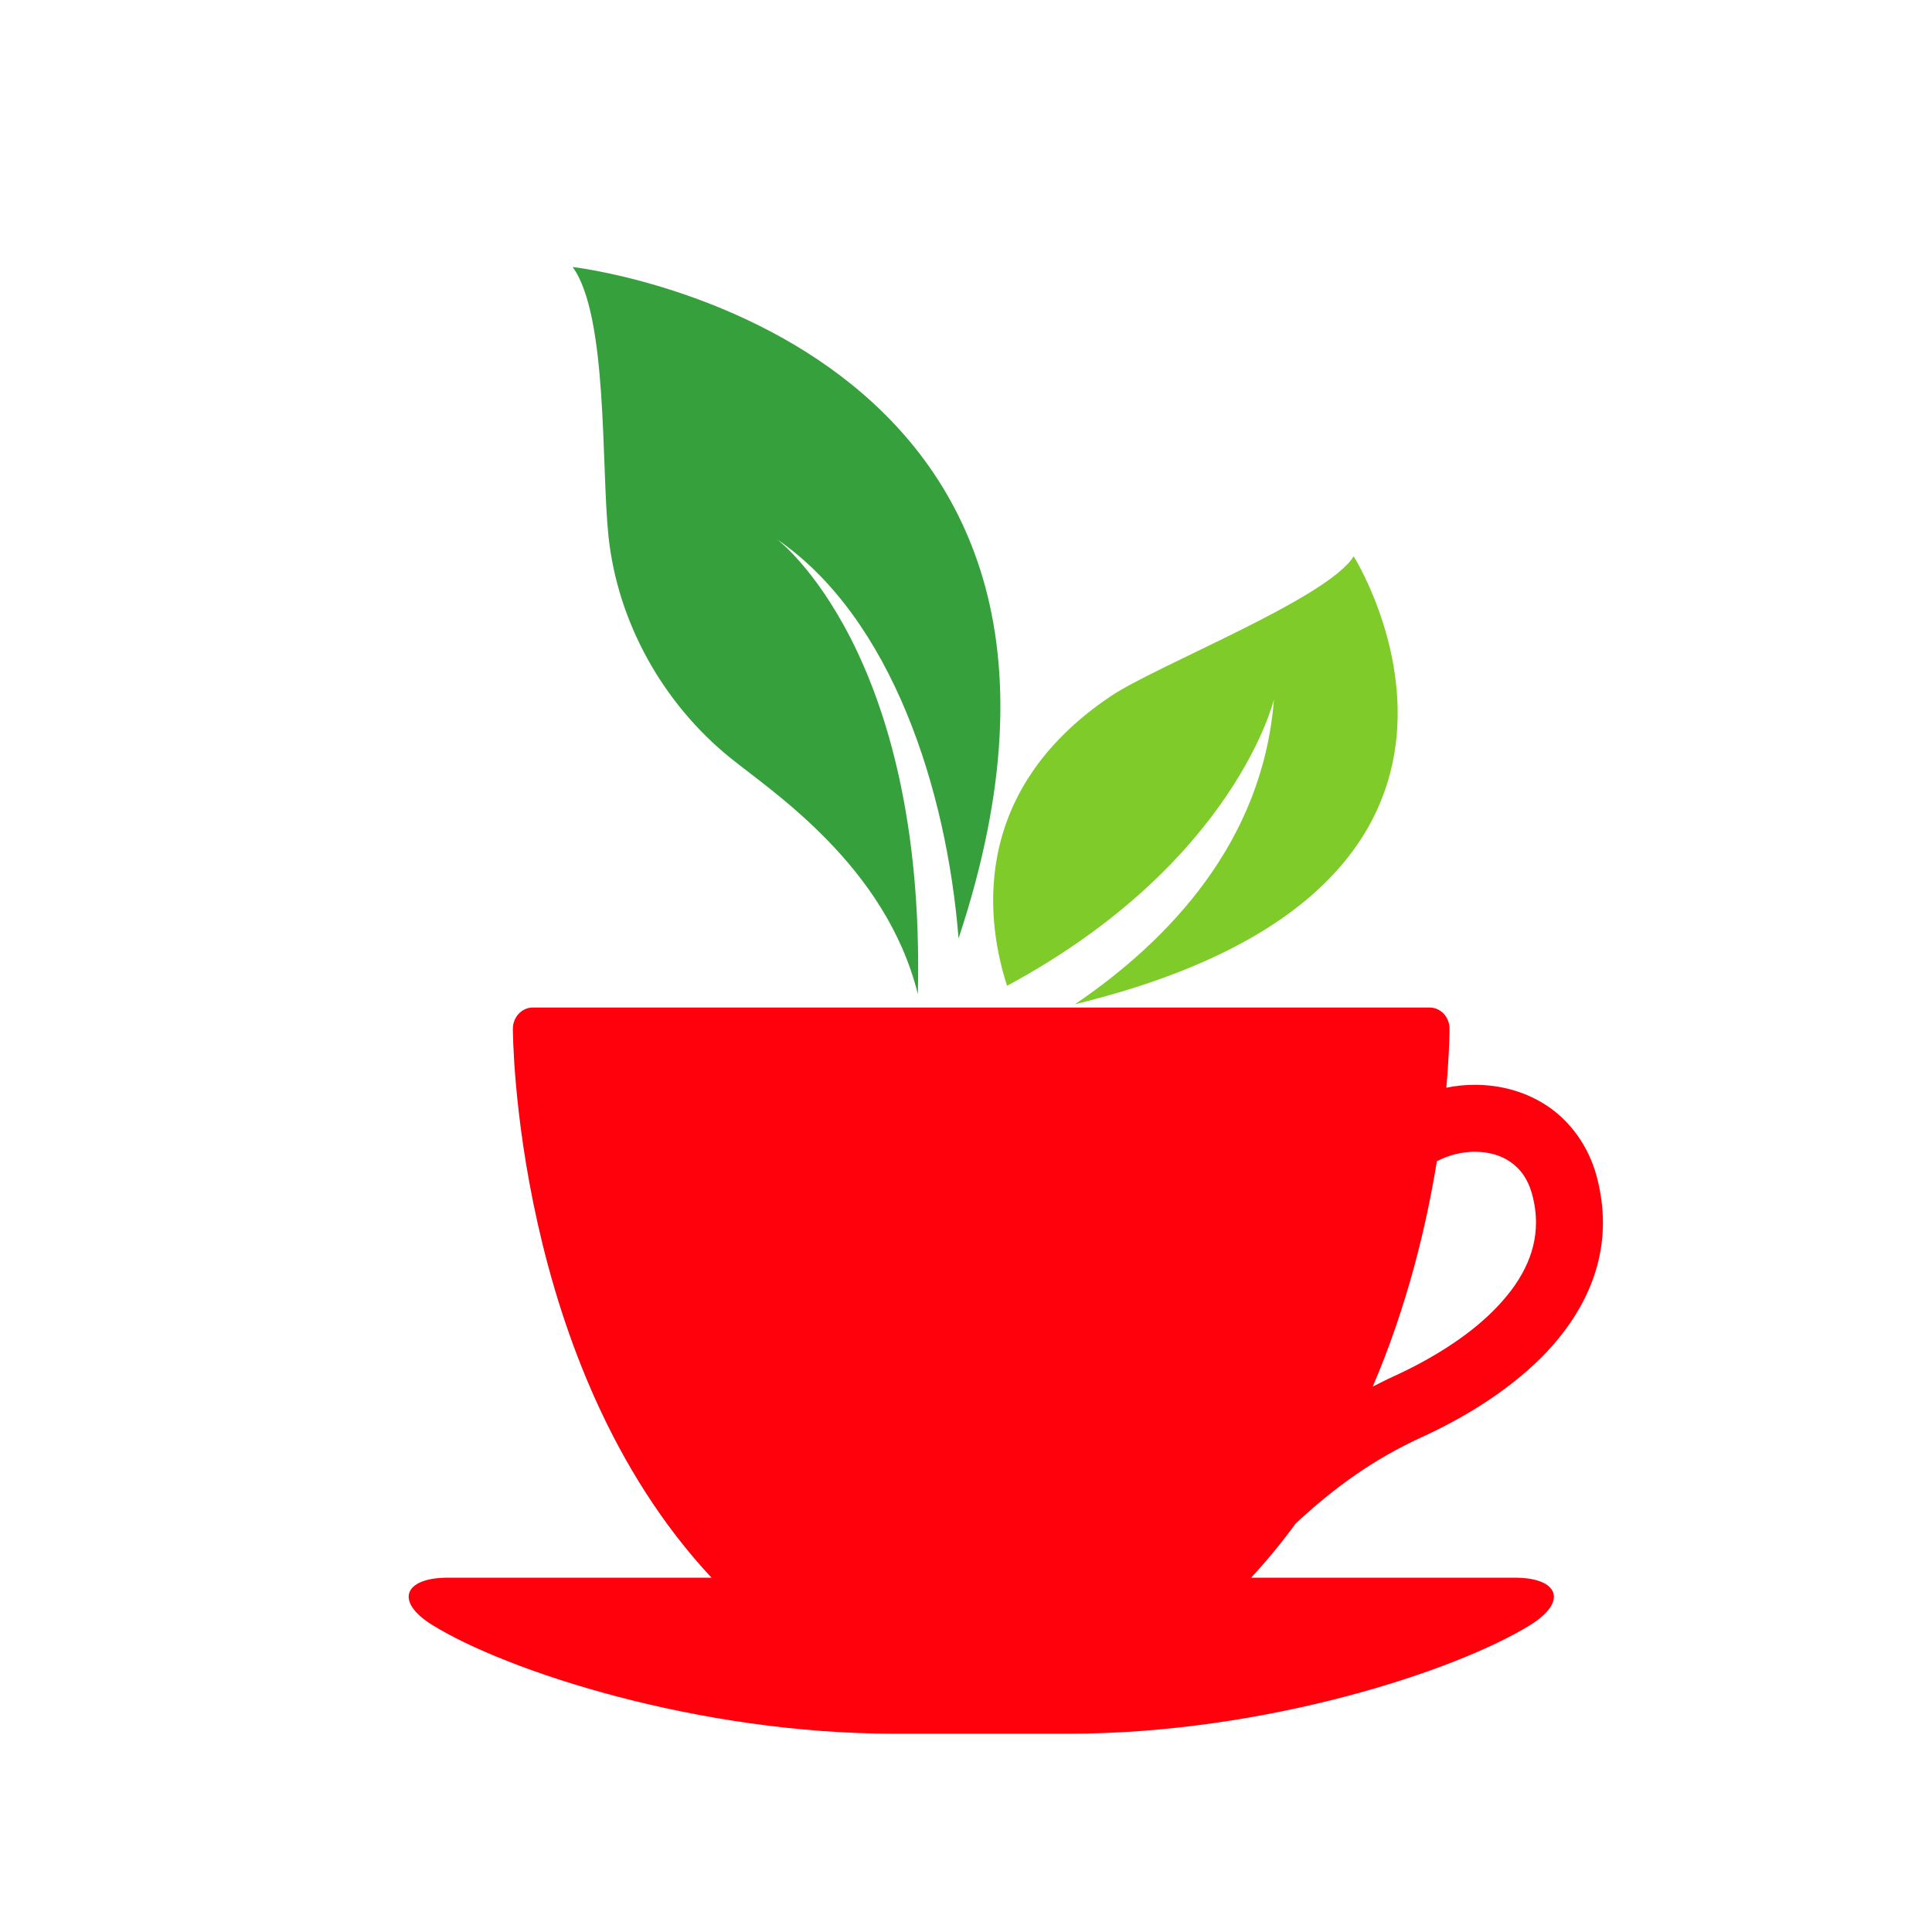
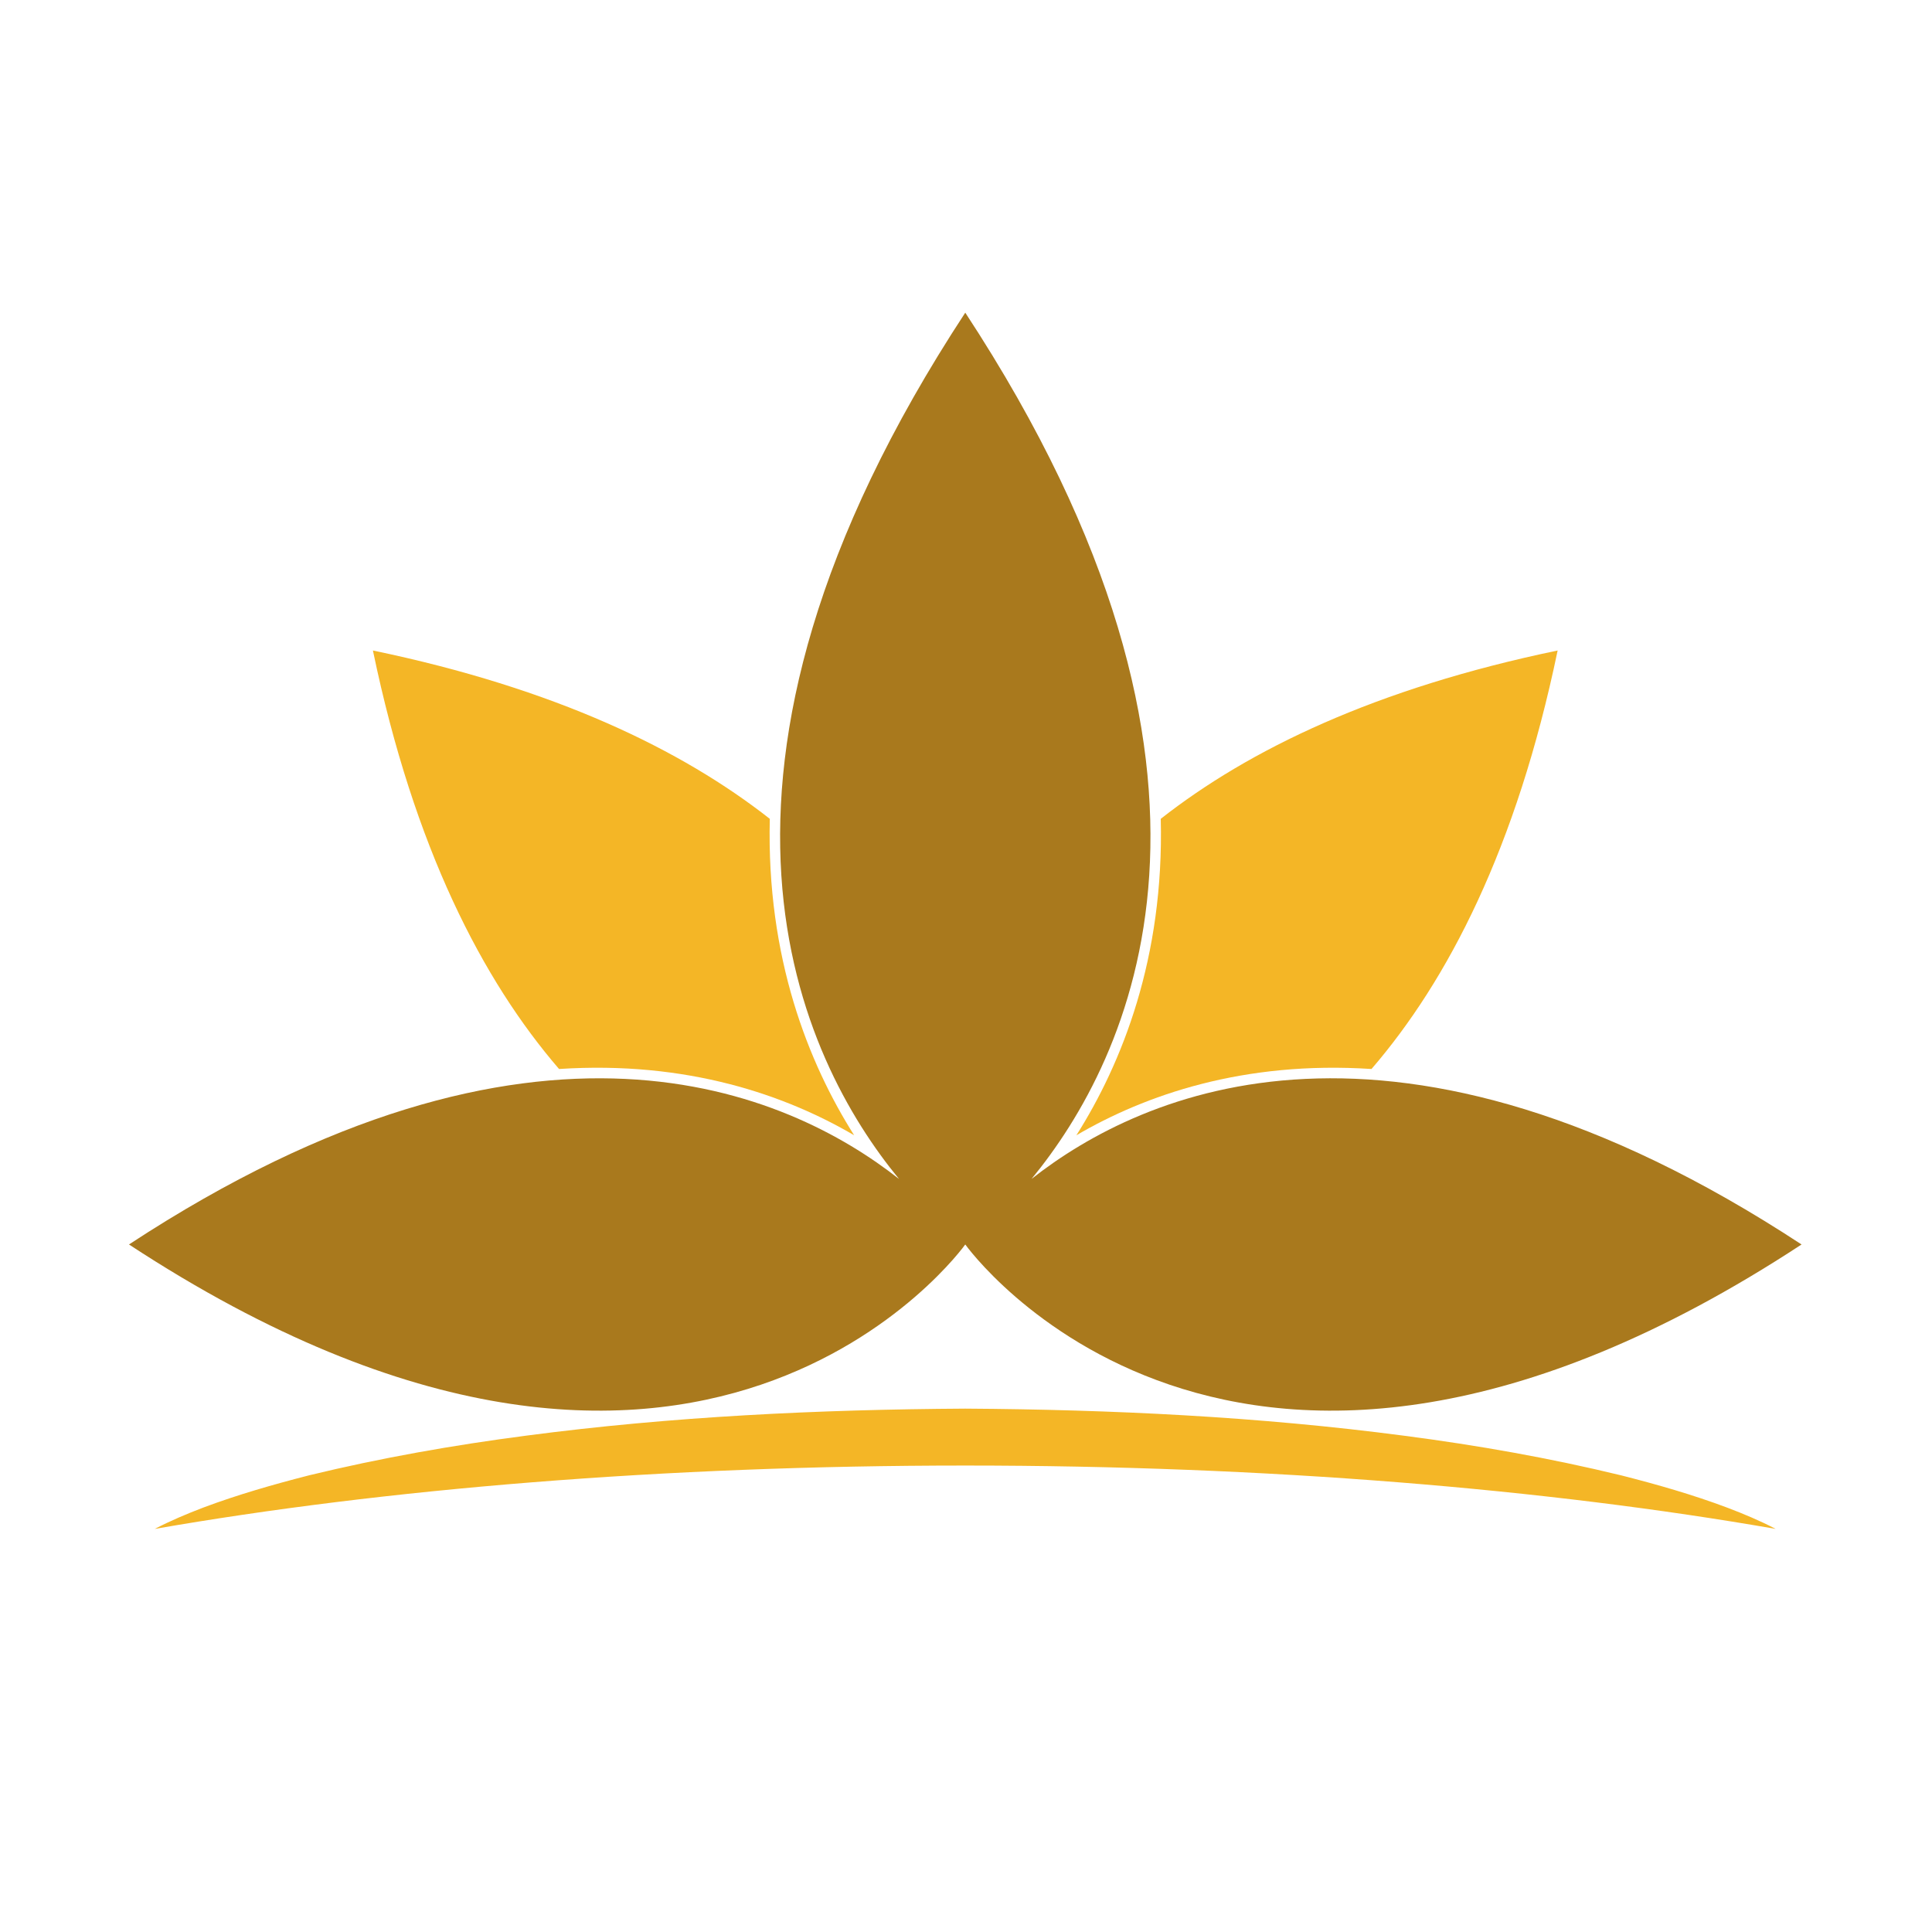
<svg xmlns="http://www.w3.org/2000/svg" width="500" zoomAndPan="magnify" viewBox="0 0 375 375" height="500" preserveAspectRatio="xMidYMid meet" version="1.2">
  <defs>
-     <clipPath id="139c41b9f1">
-       <path d="M 111.156 51.801 L 195 51.801 L 195 193 L 111.156 193 Z M 111.156 51.801 " />
-     </clipPath>
-     <clipPath id="0f85996b16">
-       <path d="M 192 107 L 272 107 L 272 194.941 L 192 194.941 Z M 192 107 " />
-     </clipPath>
-     <clipPath id="a9025e6bfb">
-       <path d="M 79 195.152 L 311.129 195.152 L 311.129 337 L 79 337 Z M 79 195.152 " />
+     <clipPath id="75a95045cd">
+       <path d="M 25.051 60.656 L 349.801 60.656 L 349.801 274 L 25.051 274 Z M 25.051 60.656 " />
    </clipPath>
  </defs>
-   <g id="56953a5c04">
-     <g clip-rule="nonzero" clip-path="url(#139c41b9f1)">
-       <path style=" stroke:none;fill-rule:nonzero;fill:#36a03d;fill-opacity:1;" d="M 178.156 192.949 C 179.738 126.359 150.832 104.68 150.832 104.68 C 173.078 119.945 183.758 153.191 186.055 182.152 C 225.004 64.859 111.191 51.82 111.148 51.824 C 118.031 61.277 116.672 90.5 118.105 104.078 C 119.891 120.957 128.801 136.637 141.762 147.113 C 149.812 153.625 171.938 168.016 178.156 192.949 " />
+   <g id="80b0bba4ea">
+     <path style=" stroke:none;fill-rule:nonzero;fill:#f4b626;fill-opacity:1;" d="M 165.789 220.355 C 156.949 206.371 148.75 185.953 149.418 158.934 C 132.324 145.523 107.762 133.613 72.383 126.262 C 80.359 164.656 93.703 190.305 108.512 207.492 C 133.418 205.867 152.484 212.566 165.789 220.355 " />
+     <g clip-rule="nonzero" clip-path="url(#75a95045cd)">
+       <path style=" stroke:none;fill-rule:nonzero;fill:#a9791d;fill-opacity:1;" d="M 200.223 228.828 C 219.199 205.742 246.449 150.797 187.359 60.688 C 128.266 150.812 155.535 205.762 174.504 228.84 C 152.984 211.918 104.07 189.727 25.035 241.551 C 135.715 314.133 187.359 241.551 187.359 241.551 C 187.359 241.551 239 314.133 349.68 241.551 C 270.664 189.738 221.75 211.902 200.223 228.828 " />
    </g>
-     <g clip-rule="nonzero" clip-path="url(#0f85996b16)">
-       <path style=" stroke:none;fill-rule:nonzero;fill:#7ecb2a;fill-opacity:1;" d="M 195.477 191.34 C 239.73 167.48 247.27 135.758 247.27 135.758 C 245.137 163.461 226.789 182.605 208.66 194.918 C 303.02 171.914 262.75 107.98 262.75 107.98 C 257.625 116.223 224.531 129.109 215.559 135.156 C 187.5 154.062 191.734 179.867 195.477 191.34 " />
-     </g>
-     <g clip-rule="nonzero" clip-path="url(#a9025e6bfb)">
-       <path style=" stroke:none;fill-rule:nonzero;fill:#ff000d;fill-opacity:1;" d="M 278.895 225.395 C 281.219 224.172 283.812 223.555 286.273 223.555 C 288.961 223.555 291.375 224.266 293.199 225.547 C 295.039 226.844 296.477 228.656 297.336 231.645 C 297.91 233.68 298.133 235.551 298.133 237.316 C 298.133 243.535 295.086 249.18 289.836 254.434 C 284.645 259.637 277.398 264 270.684 267.062 C 269.219 267.727 267.832 268.438 266.441 269.145 C 273.16 253.48 276.871 237.875 278.895 225.395 Z M 294 306.227 L 242.84 306.227 C 245.965 302.859 248.848 299.328 251.504 295.691 C 259.094 288.66 266.578 283.242 276.086 278.895 C 283.77 275.363 292.16 270.398 298.98 263.684 C 305.742 256.969 311.129 248.047 311.129 237.316 C 311.129 234.344 310.707 231.266 309.875 228.188 C 308.305 222.469 304.895 217.836 300.625 214.863 C 296.324 211.906 291.285 210.562 286.273 210.562 C 284.434 210.562 282.559 210.742 280.734 211.121 C 281.352 204.012 281.352 199.695 281.352 199.695 C 281.352 197.402 279.633 195.559 277.477 195.559 L 103.426 195.559 C 101.285 195.559 99.547 197.402 99.547 199.695 C 99.547 199.695 99.531 264.922 138.105 306.227 L 86.945 306.227 C 78.344 306.227 76.594 310.887 83.914 315.414 C 98.324 324.336 135.391 336.512 173.57 336.512 L 207.375 336.512 C 245.543 336.512 282.605 324.336 297.02 315.414 C 304.336 310.887 302.602 306.227 294 306.227 " />
-     </g>
+     <path style=" stroke:none;fill-rule:nonzero;fill:#f4b626;fill-opacity:1;" d="M 266.207 207.492 C 281.012 190.305 294.355 164.656 302.336 126.262 C 266.953 133.613 242.391 145.523 225.301 158.934 C 225.969 185.953 217.766 206.371 208.926 220.355 C 222.234 212.566 241.297 205.867 266.207 207.492 " />
+     <path style=" stroke:none;fill-rule:nonzero;fill:#f4b626;fill-opacity:1;" d="M 187.359 284.461 C 246.02 284.461 300.277 289.023 344.652 296.758 C 341.613 295.168 338.414 293.832 335.254 292.633 C 328.531 290.105 321.633 288.137 314.703 286.375 C 300.805 282.996 286.727 280.523 272.59 278.68 C 244.309 274.953 215.812 273.598 187.359 273.414 C 158.895 273.586 130.41 274.934 102.125 278.66 C 87.988 280.504 73.91 282.98 60.008 286.355 C 53.082 288.129 46.184 290.098 39.461 292.617 C 36.297 293.828 33.094 295.168 30.039 296.762 C 74.418 289.023 128.691 284.461 187.359 284.461 " />
  </g>
</svg>
